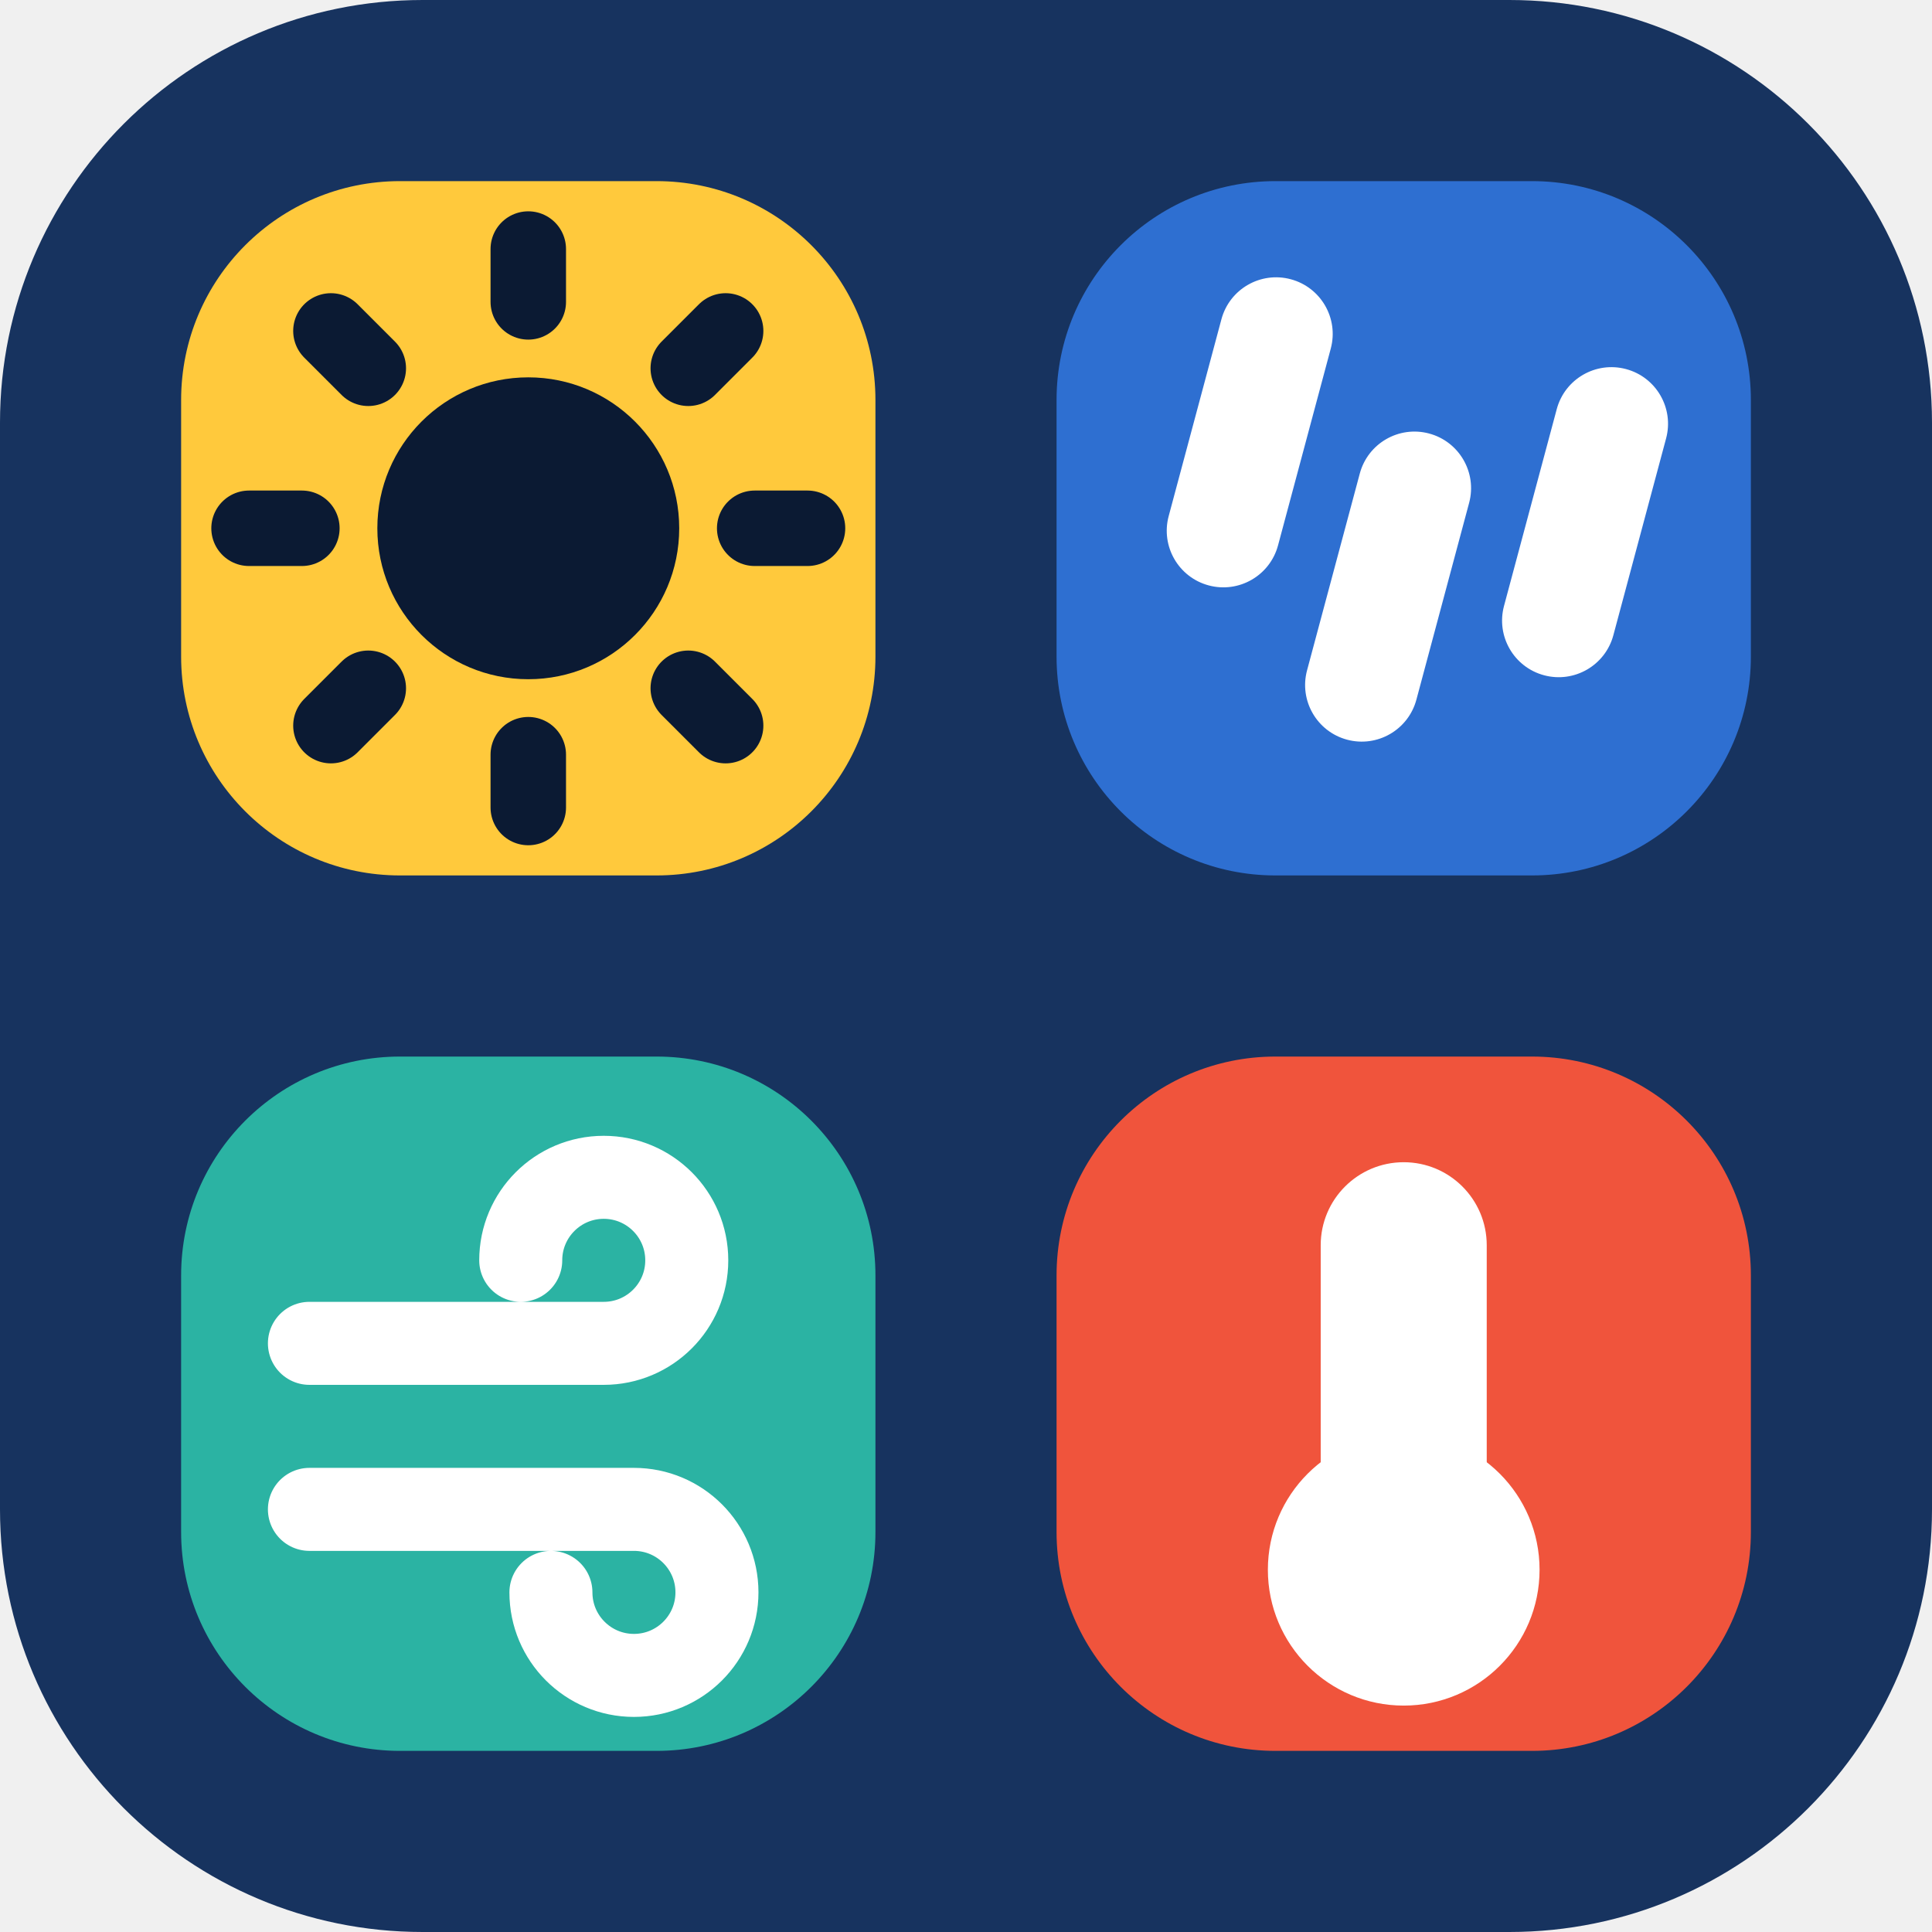
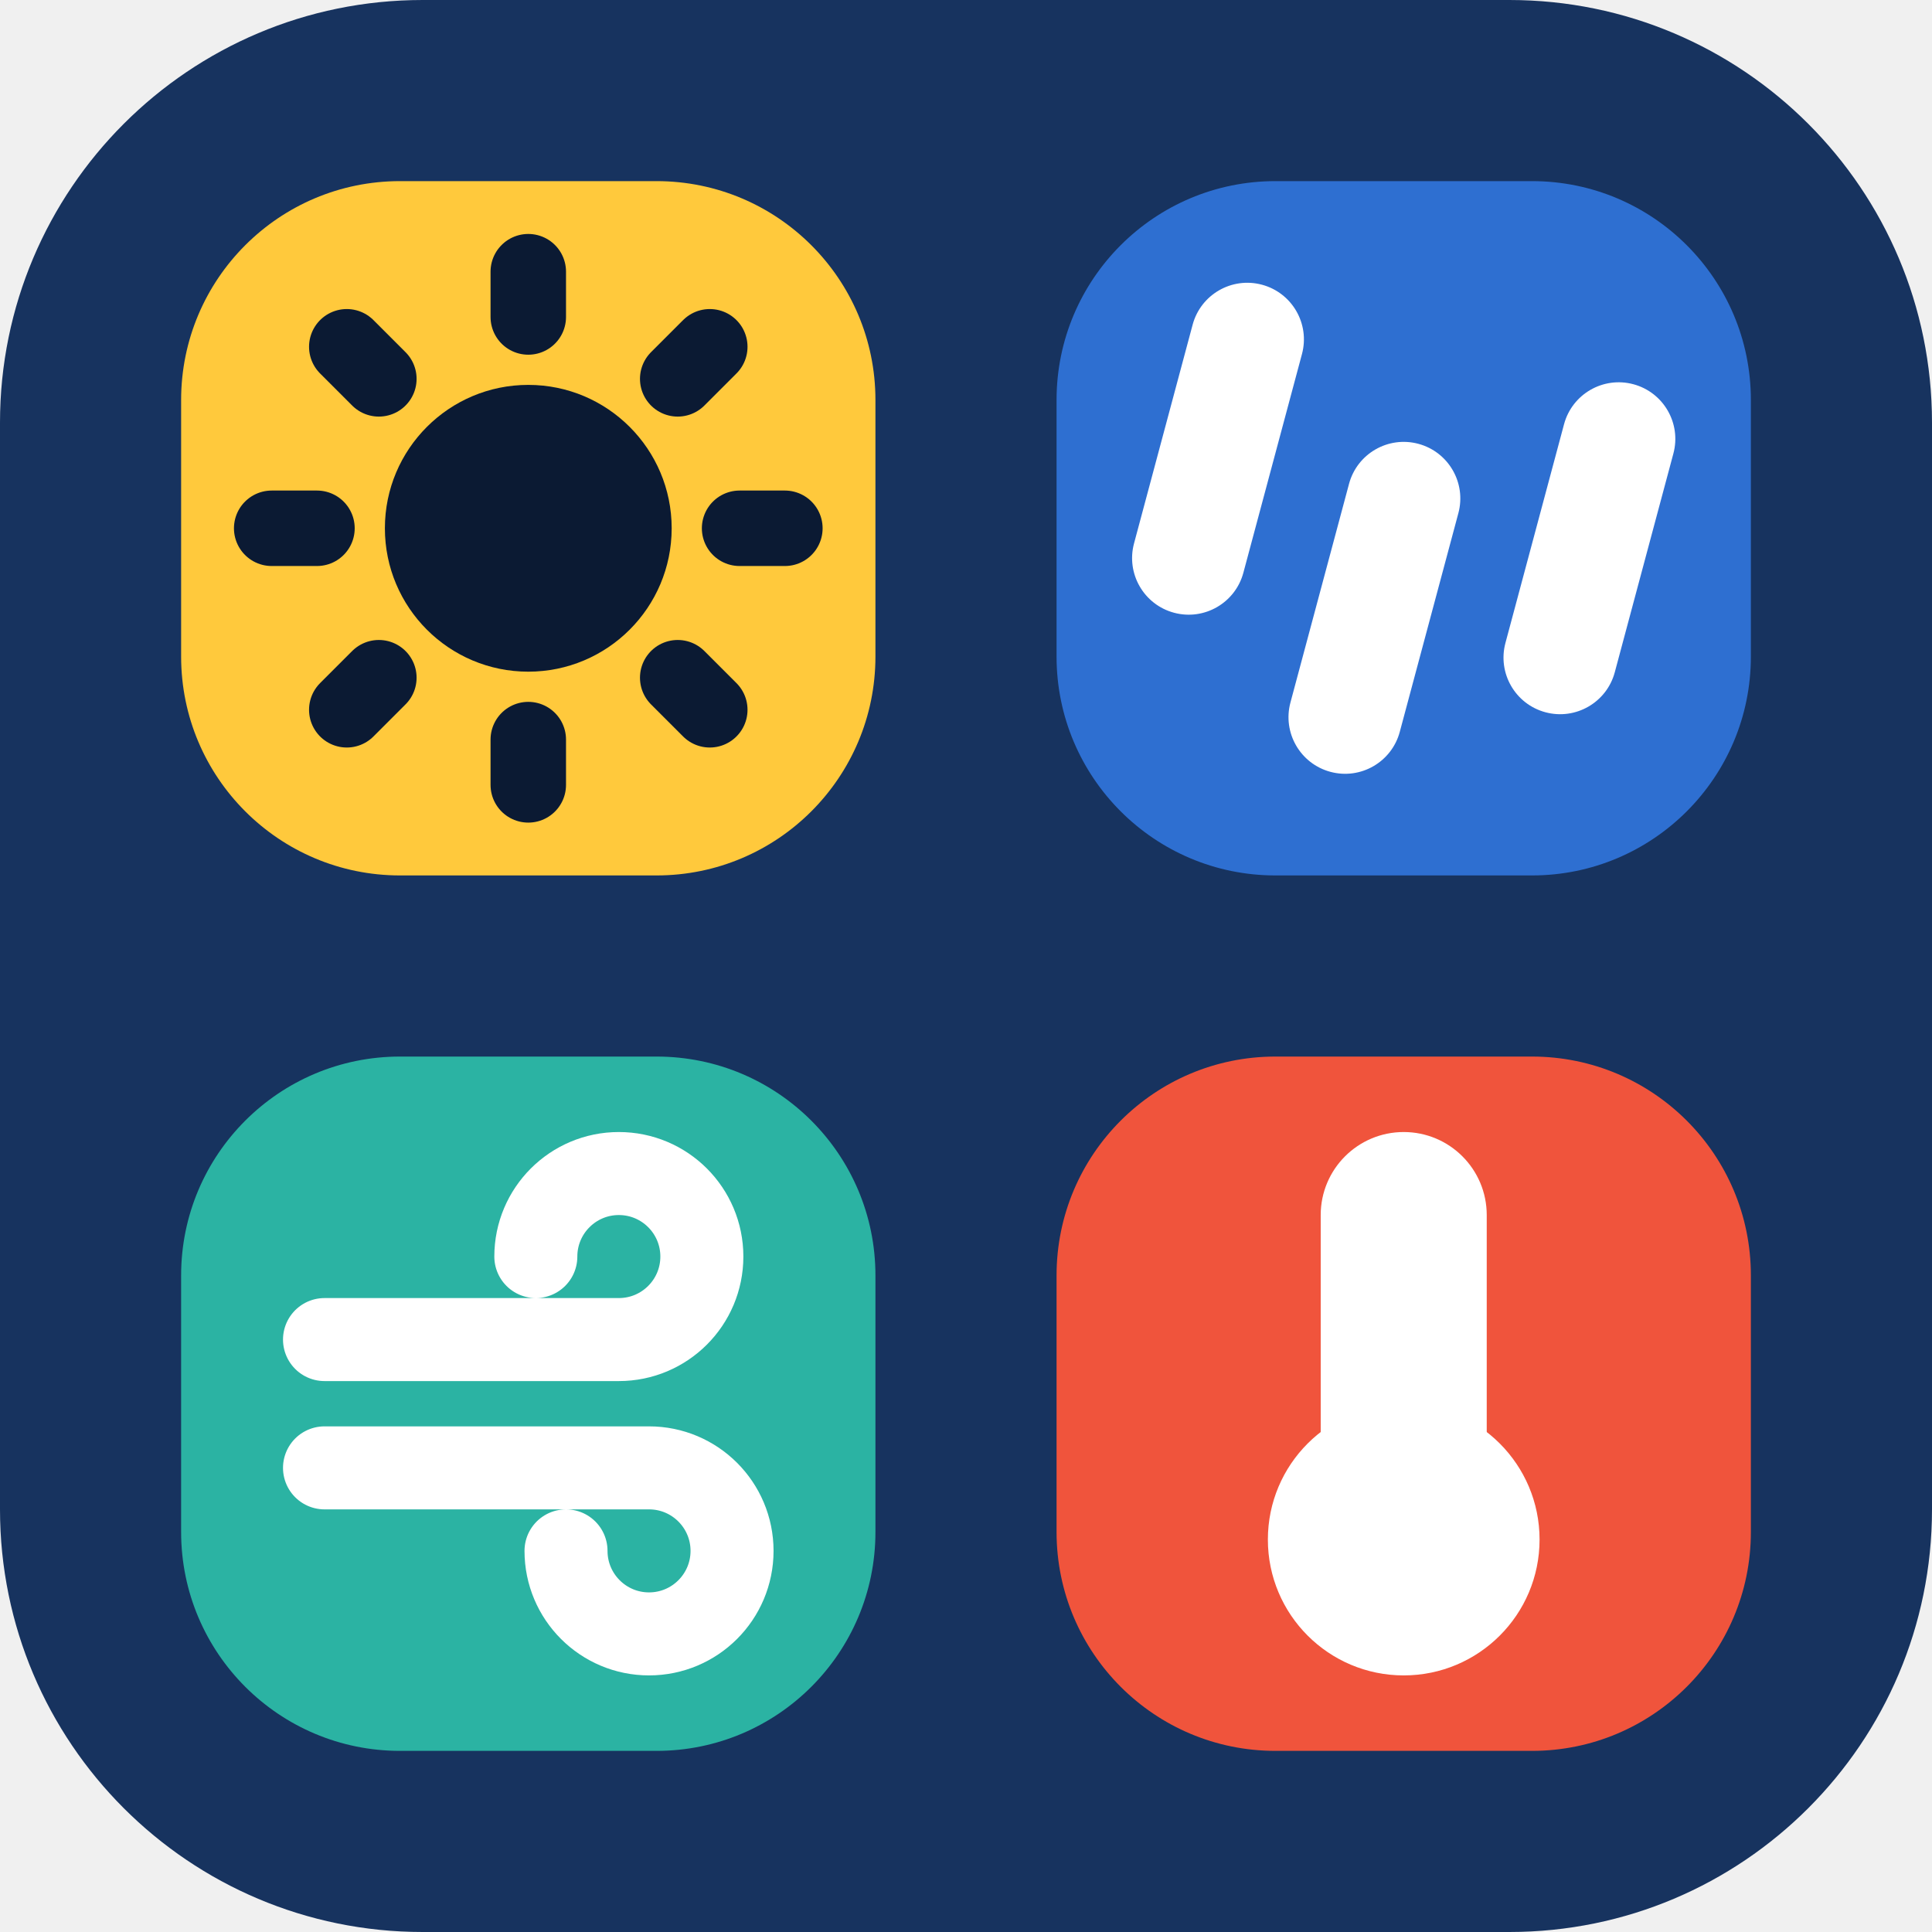
<svg xmlns="http://www.w3.org/2000/svg" viewBox="0 0 512 512" width="512" height="512">
  <rect width="512" height="512" rx="112" fill="#17335F" />
  <g transform="translate(48 48)">
    <rect width="184" height="184" rx="58" fill="#FFC93C" />
-     <circle cx="92" cy="92" r="40" fill="#0B1A33" />
-     <path d="M152.0 92.0L166.0 92.0M134.4 134.4L144.3 144.3M92.0 152.0L92.0 166.0M49.6 134.4L39.7 144.3M32.0 92.0L18.0 92.0M49.6 49.6L39.7 39.7M92.0 32.0L92.0 18.0M134.4 49.6L144.3 39.7" stroke="#0B1A33" stroke-width="20" stroke-linecap="round" />
+     <circle cx="92" cy="92" r="38" fill="#0B1A33" />
+     <path d="M148.0 92.0L160.0 92.0M131.6 131.6L140.1 140.1M92.0 148.0L92.0 160.0M52.4 131.6L43.9 140.1M36.0 92.0L24.0 92.0M52.4 52.4L43.9 43.9M92.0 36.0L92.0 24.0M131.6 52.4L140.1 43.9" stroke="#0B1A33" stroke-width="20" stroke-linecap="round" />
  </g>
  <g transform="translate(280 48)">
    <rect width="184" height="184" rx="58" fill="#2E6FD1" />
-     <g fill="#FFFFFF" transform="rotate(15 92 92)">
-       <rect x="31" y="36" width="30" height="84" rx="15" />
-       <rect x="77" y="66" width="30" height="84" rx="15" />
-       <rect x="123" y="36" width="30" height="84" rx="15" />
+     <g transform="translate(-2.85 2.73) rotate(15 92 92)" fill="#FFFFFF">
+       <rect x="26.05" y="36" width="30" height="90" rx="15" />
+       <rect x="77" y="66" width="30" height="90" rx="15" />
+       <rect x="127.95" y="36" width="30" height="90" rx="15" />
    </g>
  </g>
  <g transform="translate(48 280)">
    <rect width="184" height="184" rx="58" fill="#2BB3A3" />
-     <g fill="none" stroke="#FFFFFF" stroke-width="22" stroke-linecap="round">
+     <g transform="translate(4 -1)" fill="none" stroke="#FFFFFF" stroke-width="22" stroke-linecap="round">
      <path d="M34 76H112a22 22 0 1 0 -22 -22" />
-       <path d="M34 120H120a22 22 0 1 1 -22 22" />
+       <path d="M34 110H120a22 22 0 1 1 -22 22" />
    </g>
  </g>
  <g transform="translate(280 280)">
    <rect width="184" height="184" rx="58" fill="#F0543C" />
-     <rect x="70" y="28" width="44" height="104" rx="22" fill="#FFFFFF" />
-     <circle cx="92" cy="136" r="36" fill="#FFFFFF" />
+     <rect x="70" y="20" width="44" height="104" rx="22" fill="#FFFFFF" />
+     <circle cx="92" cy="128" r="36" fill="#FFFFFF" />
  </g>
</svg>
